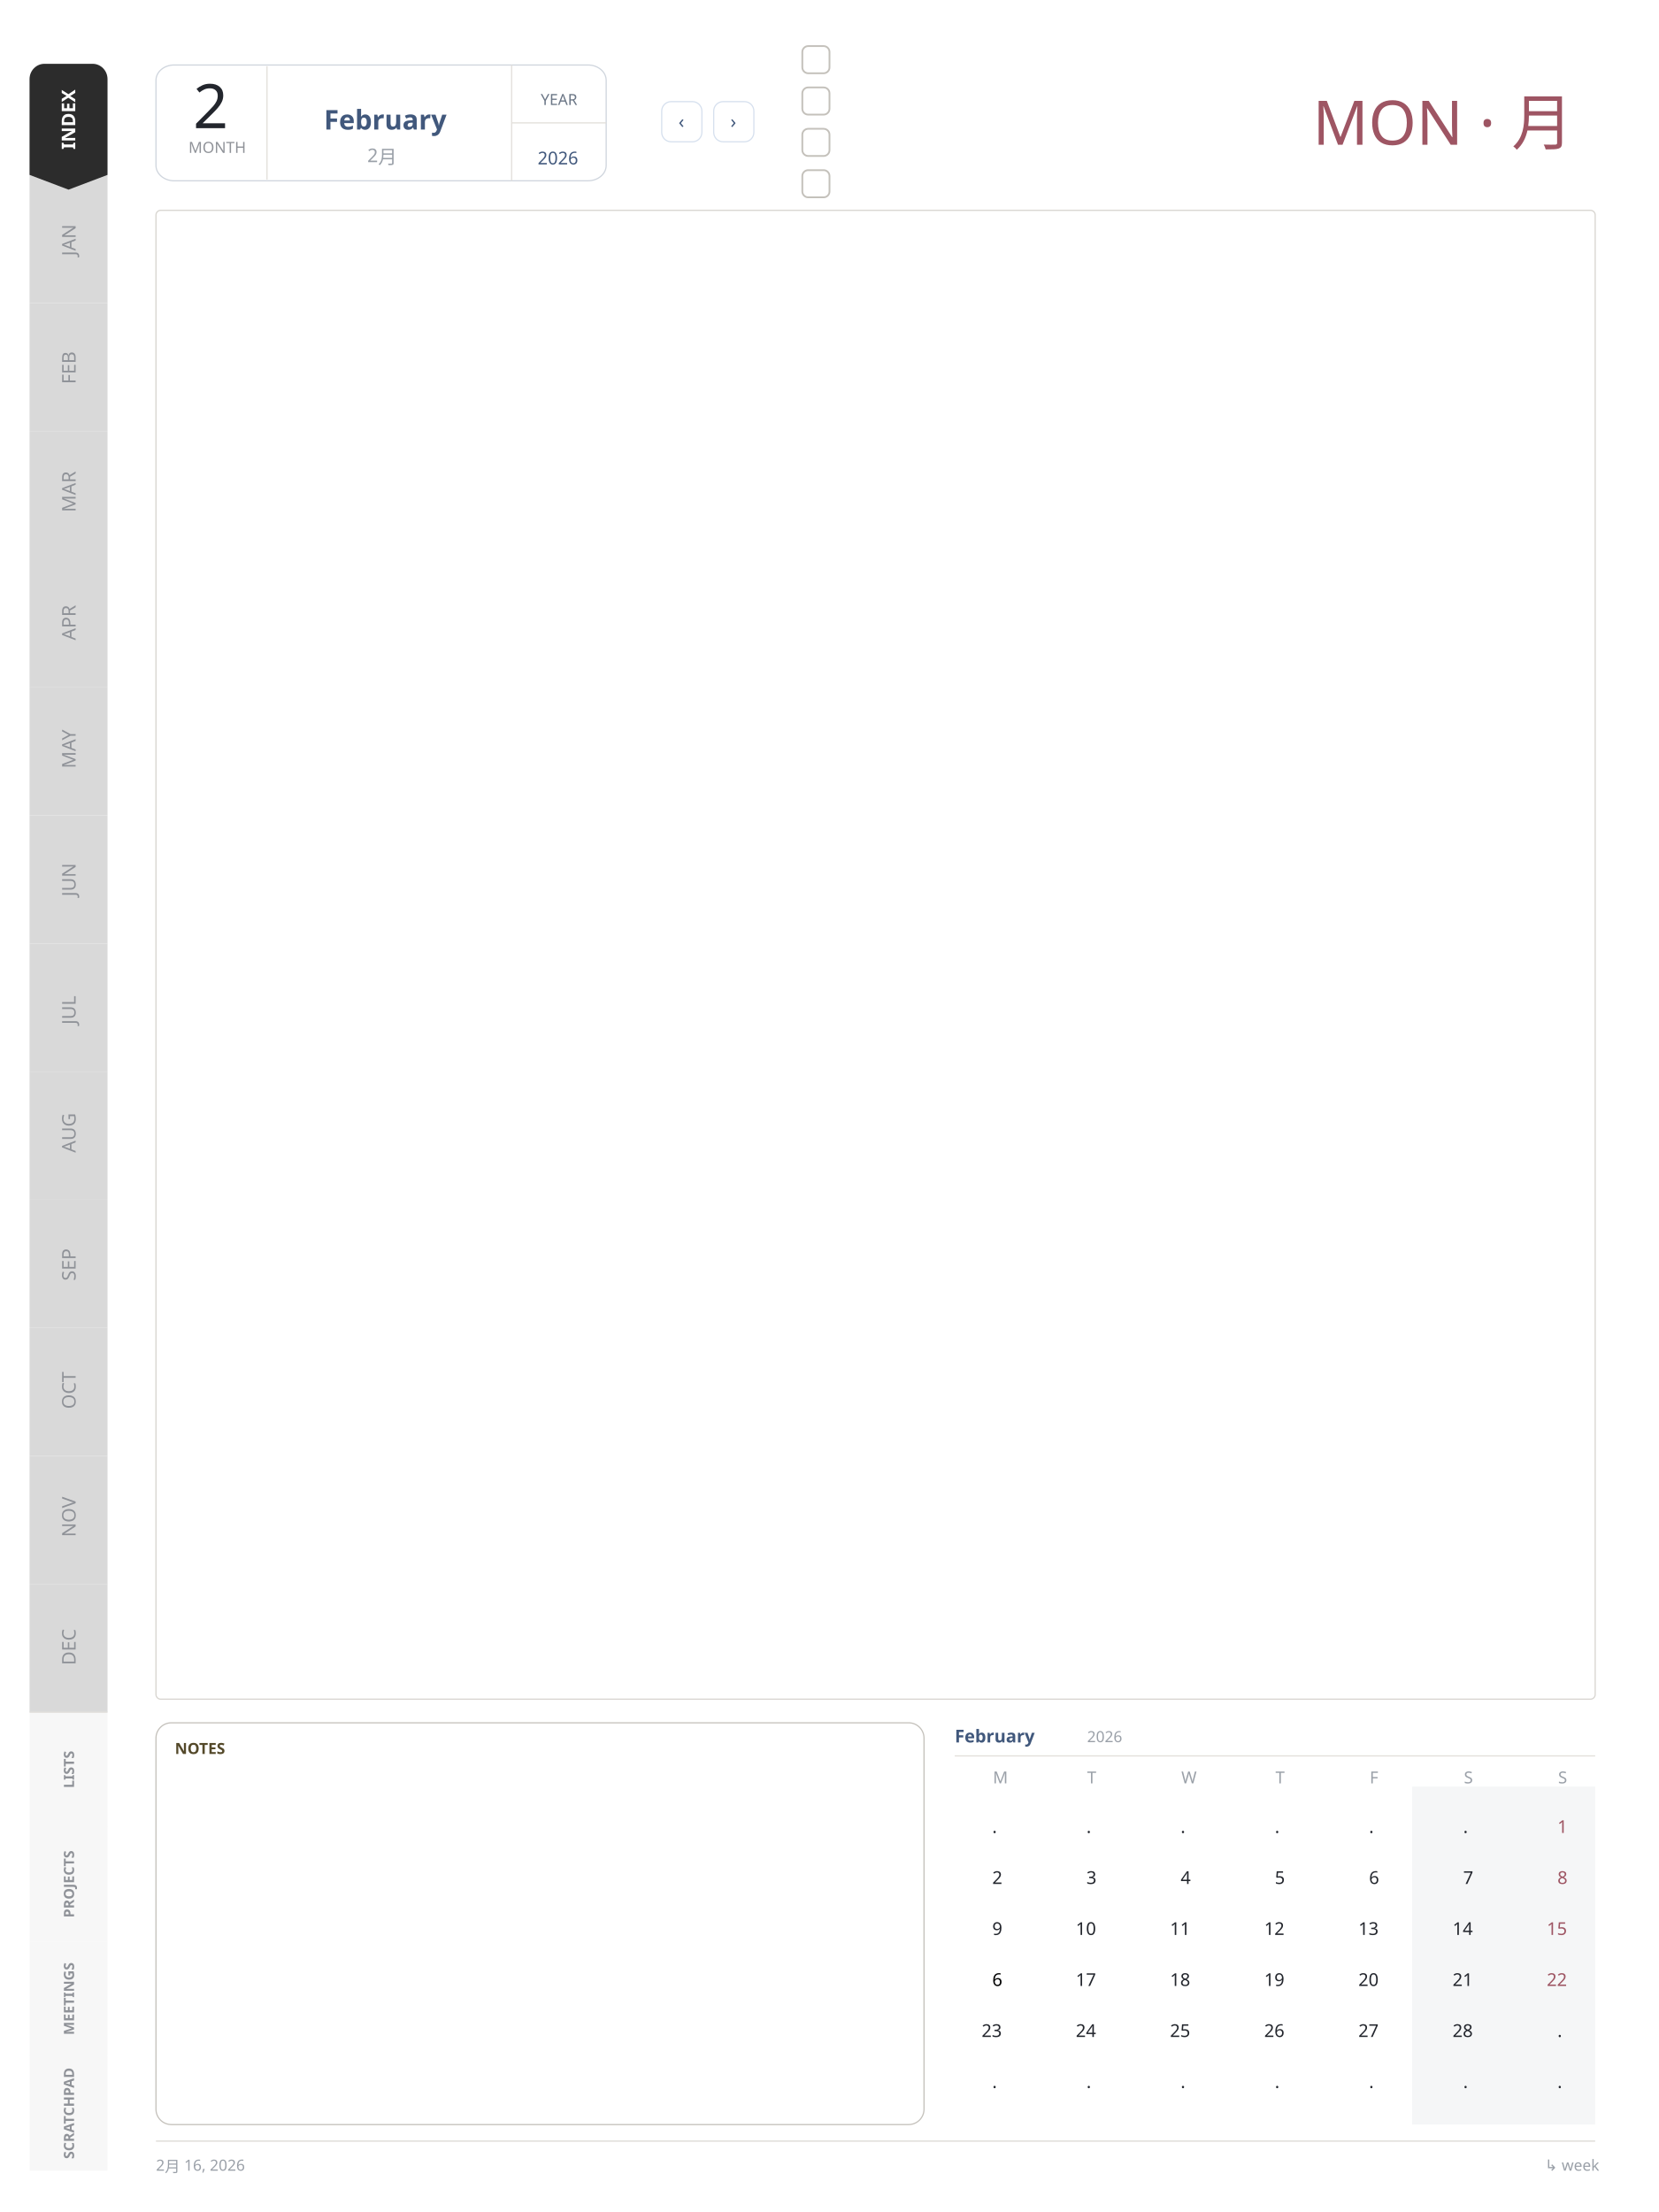
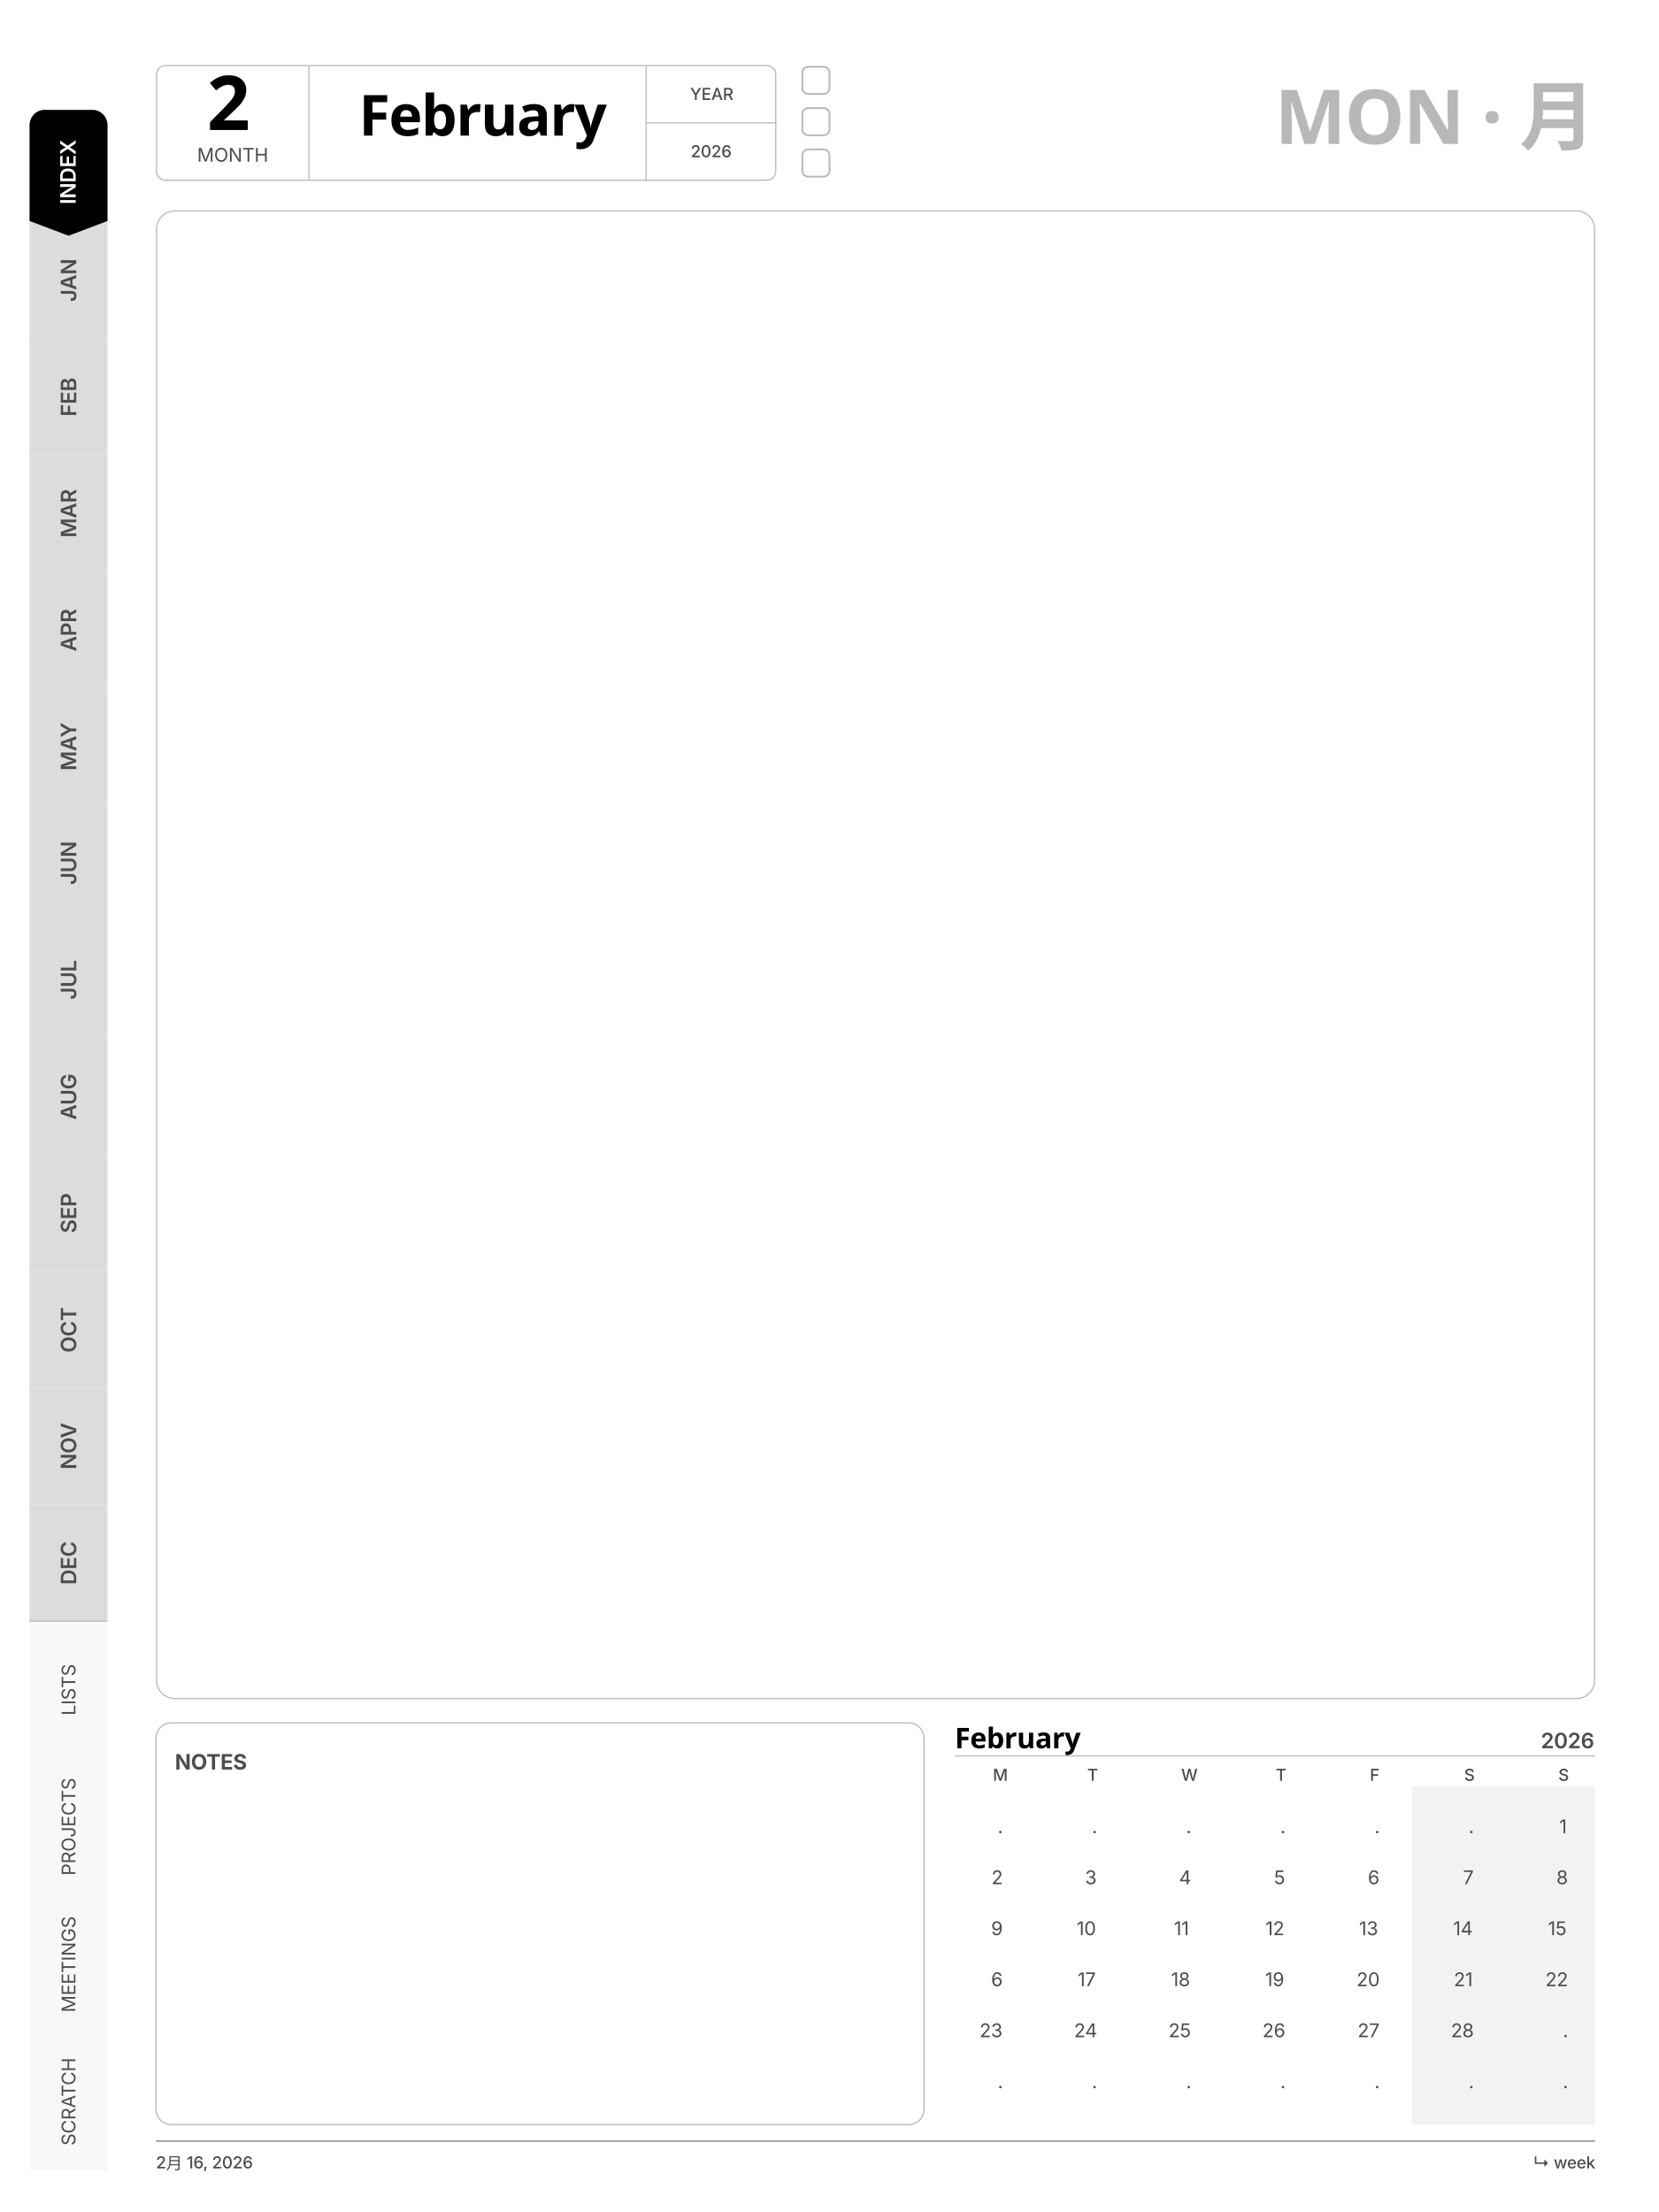
<svg xmlns="http://www.w3.org/2000/svg" width="1404" height="1872" viewBox="0 0 1404 1872" fill="none">
  <rect width="1404" height="1872" fill="#1E1E1E" />
  <g id="05-day" clip-path="url(#clip0_0_1)">
    <path id="page-bg" d="M1404 0H0V1872H1404V0Z" fill="white" />
    <g id="background">
      <g id="hdr-checks">
-         <path id="hdr-check-1" d="M697 39H684C681.239 39 679 41.239 679 44V57C679 59.761 681.239 62 684 62H697C699.761 62 702 59.761 702 57V44C702 41.239 699.761 39 697 39Z" stroke="#C4C1BB" stroke-width="1.5" />
-         <path id="hdr-check-2" d="M697 74H684C681.239 74 679 76.239 679 79V92C679 94.761 681.239 97 684 97H697C699.761 97 702 94.761 702 92V79C702 76.239 699.761 74 697 74Z" stroke="#C4C1BB" stroke-width="1.5" />
-         <path id="hdr-check-3" d="M697 109H684C681.239 109 679 111.239 679 114V127C679 129.761 681.239 132 684 132H697C699.761 132 702 129.761 702 127V114C702 111.239 699.761 109 697 109Z" stroke="#C4C1BB" stroke-width="1.5" />
-         <path id="hdr-check-4" d="M697 144H684C681.239 144 679 146.239 679 149V162C679 164.761 681.239 167 684 167H697C699.761 167 702 164.761 702 162V149C702 146.239 699.761 144 697 144Z" stroke="#C4C1BB" stroke-width="1.5" />
-       </g>
-       <path id="day-schedule-frame" d="M1346 178H136C133.791 178 132 179.791 132 182V1434C132 1436.21 133.791 1438 136 1438H1346C1348.21 1438 1350 1436.21 1350 1434V182C1350 179.791 1348.21 178 1346 178Z" stroke="#D7D4CF" />
+         <path id="hdr-check-1" d="M697 56.5H684C681.239 56.5 679 58.739 679 61.5V74.5C679 77.261 681.239 79.5 684 79.5H697C699.761 79.5 702 77.261 702 74.5V61.5C702 58.739 699.761 56.5 697 56.5Z" stroke="#B8B8B8" stroke-width="1.5" />
+         <path id="hdr-check-2" d="M697 91.5H684C681.239 91.5 679 93.739 679 96.5V109.5C679 112.261 681.239 114.5 684 114.5H697C699.761 114.5 702 112.261 702 109.5V96.5C702 93.739 699.761 91.5 697 91.5Z" stroke="#B8B8B8" stroke-width="1.5" />
+         <path id="hdr-check-3" d="M697 126.5H684C681.239 126.5 679 128.739 679 131.5V144.5C679 147.261 681.239 149.5 684 149.5H697C699.761 149.5 702 147.261 702 144.5V131.5C702 128.739 699.761 126.5 697 126.5Z" stroke="#B8B8B8" stroke-width="1.5" />
+       </g>
+       <rect id="day-schedule-frame" x="132.5" y="178.5" width="1217" height="1259" rx="15.5" stroke="#B8B8B8" />
      <g id="day-notes">
-         <path id="day-notes-frame" d="M769 1458H145C137.82 1458 132 1463.82 132 1471V1785C132 1792.18 137.82 1798 145 1798H769C776.18 1798 782 1792.18 782 1785V1471C782 1463.82 776.18 1458 769 1458Z" stroke="#C4C1BB" />
-         <text id="day-notes-title" fill="#54492A" style="white-space: pre" xml:space="preserve" font-family="IBM Plex Mono" font-size="13" font-weight="bold" letter-spacing="0em">
-           <tspan x="148" y="1484.38">NOTES</tspan>
+         <path id="day-notes-frame" d="M769 1458H145C137.82 1458 132 1463.82 132 1471V1785C132 1792.18 137.82 1798 145 1798H769C776.18 1798 782 1792.18 782 1785V1471C782 1463.82 776.18 1458 769 1458Z" stroke="#B8B8B8" />
+         <text id="day-notes-title" fill="#4D4D4D" style="white-space: pre" xml:space="preserve" font-family="Inter" font-size="18" font-weight="bold" letter-spacing="-0.01em">
+           <tspan x="148" y="1497.55">NOTES</tspan>
        </text>
      </g>
      <g id="day-mini-cal">
-         <path id="Vector" d="M808 1486H1350" stroke="#E2DFDA" />
+         <path id="Vector" d="M808 1486H1350" stroke="#B8B8B8" />
        <g id="day-mini-cal-D">
-           <text id="M" fill="#9AA0A8" style="white-space: pre" xml:space="preserve" font-family="IBM Plex Mono" font-size="14" letter-spacing="0em">
-             <tspan x="840.303" y="1509.25">M</tspan>
-           </text>
-           <text id="T" fill="#9AA0A8" style="white-space: pre" xml:space="preserve" font-family="IBM Plex Mono" font-size="14" letter-spacing="0em">
-             <tspan x="920.017" y="1509.25">T</tspan>
-           </text>
-           <text id="W" fill="#9AA0A8" style="white-space: pre" xml:space="preserve" font-family="IBM Plex Mono" font-size="14" letter-spacing="0em">
-             <tspan x="999.731" y="1509.25">W</tspan>
-           </text>
-           <text id="T_2" fill="#9AA0A8" style="white-space: pre" xml:space="preserve" font-family="IBM Plex Mono" font-size="14" letter-spacing="0em">
-             <tspan x="1079.45" y="1509.25">T</tspan>
-           </text>
-           <text id="F" fill="#9AA0A8" style="white-space: pre" xml:space="preserve" font-family="IBM Plex Mono" font-size="14" letter-spacing="0em">
-             <tspan x="1159.16" y="1509.25">F</tspan>
-           </text>
-           <text id="S" fill="#9AA0A8" style="white-space: pre" xml:space="preserve" font-family="IBM Plex Mono" font-size="14" letter-spacing="0em">
-             <tspan x="1238.87" y="1509.25">S</tspan>
-           </text>
-           <text id="S_2" fill="#9AA0A8" style="white-space: pre" xml:space="preserve" font-family="IBM Plex Mono" font-size="14" letter-spacing="0em">
-             <tspan x="1318.59" y="1509.25">S</tspan>
-           </text>
-         </g>
-         <path id="day-mini-weekend-cols" d="M1350 1512H1195.14V1798H1350V1512Z" fill="#DDE0E5" fill-opacity="0.3" />
+           <text id="M" fill="#4D4D4D" style="white-space: pre" xml:space="preserve" font-family="Inter" font-size="14" font-weight="500" letter-spacing="-0.01em">
+             <tspan x="840.218" y="1507.09">M</tspan>
+           </text>
+           <text id="T" fill="#4D4D4D" style="white-space: pre" xml:space="preserve" font-family="Inter" font-size="14" font-weight="500" letter-spacing="-0.01em">
+             <tspan x="920.155" y="1507.09">T</tspan>
+           </text>
+           <text id="W" fill="#4D4D4D" style="white-space: pre" xml:space="preserve" font-family="Inter" font-size="14" font-weight="500" letter-spacing="-0.01em">
+             <tspan x="999.586" y="1507.09">W</tspan>
+           </text>
+           <text id="T_2" fill="#4D4D4D" style="white-space: pre" xml:space="preserve" font-family="Inter" font-size="14" font-weight="500" letter-spacing="-0.01em">
+             <tspan x="1079.58" y="1507.09">T</tspan>
+           </text>
+           <text id="F" fill="#4D4D4D" style="white-space: pre" xml:space="preserve" font-family="Inter" font-size="14" font-weight="500" letter-spacing="-0.01em">
+             <tspan x="1159.26" y="1507.09">F</tspan>
+           </text>
+           <text id="S" fill="#4D4D4D" style="white-space: pre" xml:space="preserve" font-family="Inter" font-size="14" font-weight="500" letter-spacing="-0.01em">
+             <tspan x="1239.07" y="1507.09">S</tspan>
+           </text>
+           <text id="S_2" fill="#4D4D4D" style="white-space: pre" xml:space="preserve" font-family="Inter" font-size="14" font-weight="500" letter-spacing="-0.01em">
+             <tspan x="1318.78" y="1507.09">S</tspan>
+           </text>
+         </g>
+         <path id="day-mini-weekend-cols" d="M1350 1512H1195.14V1798H1350V1512Z" fill="#F2F2F2" />
      </g>
      <g id="footer-rule">
-         <path id="Vector_2" d="M132 1812H1350" stroke="#DCD9D4" />
+         <path id="Vector_2" d="M132 1812H1350" stroke="#808080" />
      </g>
      <g id="hdr-layout">
-         <path id="hdr-datebox-frame" d="M497.618 55H147.382C138.887 55 132 60.82 132 68V140C132 147.18 138.887 153 147.382 153H497.618C506.113 153 513 147.18 513 140V68C513 60.82 506.113 55 497.618 55Z" stroke="#CFD5DD" />
-         <path id="Vector_3" d="M225.957 56V152" stroke="#E2DFDA" />
-         <path id="Vector_4" d="M433 55V153" stroke="#E2DFDA" />
-         <path id="Vector_5" d="M433 104H513" stroke="#E2DFDA" />
+         <path id="Vector_3" d="M261.468 56V152" stroke="#B8B8B8" />
+         <path id="Vector_4" d="M546.764 55V153" stroke="#B8B8B8" />
+         <path id="Vector_5" d="M546.764 104H657" stroke="#B8B8B8" />
+         <rect id="hdr-datebox-frame" x="132.5" y="55.5" width="524" height="97" rx="7.5" stroke="#B8B8B8" />
      </g>
      <g id="rail">
        <g id="rail-months-bg">
-           <rect id="rail-month-01-bg" x="25" y="148" width="66" height="108.417" fill="#D9D9D9" />
-           <rect id="rail-month-02-bg" x="25" y="256.417" width="66" height="108.417" fill="#D9D9D9" />
-           <rect id="rail-month-03-bg" x="25" y="364.833" width="66" height="108.417" fill="#D9D9D9" />
-           <rect id="rail-month-04-bg" x="25" y="473.25" width="66" height="108.417" fill="#D9D9D9" />
-           <rect id="rail-month-05-bg" x="25" y="581.667" width="66" height="108.417" fill="#D9D9D9" />
-           <rect id="rail-month-06-bg" x="25" y="690.083" width="66" height="108.417" fill="#D9D9D9" />
-           <rect id="rail-month-07-bg" x="25" y="798.5" width="66" height="108.417" fill="#D9D9D9" />
-           <rect id="rail-month-08-bg" x="25" y="906.917" width="66" height="108.417" fill="#D9D9D9" />
-           <rect id="rail-month-09-bg" x="25" y="1015.33" width="66" height="108.417" fill="#D9D9D9" />
-           <rect id="rail-month-10-bg" x="25" y="1123.75" width="66" height="108.417" fill="#D9D9D9" />
-           <rect id="rail-month-11-bg" x="25" y="1232.17" width="66" height="108.417" fill="#D9D9D9" />
-           <rect id="rail-month-12-bg" x="25" y="1340.58" width="66" height="108.417" fill="#D9D9D9" />
+           <rect id="rail-month-01-bg" x="25" y="187" width="66" height="98.75" fill="#DCDCDC" />
+           <rect id="rail-month-02-bg" x="25" y="285.75" width="66" height="98.75" fill="#DCDCDC" />
+           <rect id="rail-month-03-bg" x="25" y="384.5" width="66" height="98.75" fill="#DCDCDC" />
+           <rect id="rail-month-04-bg" x="25" y="483.25" width="66" height="98.75" fill="#DCDCDC" />
+           <rect id="rail-month-05-bg" x="25" y="582" width="66" height="98.75" fill="#DCDCDC" />
+           <rect id="rail-month-06-bg" x="25" y="680.75" width="66" height="98.75" fill="#DCDCDC" />
+           <rect id="rail-month-07-bg" x="25" y="779.5" width="66" height="98.75" fill="#DCDCDC" />
+           <rect id="rail-month-08-bg" x="25" y="878.25" width="66" height="98.75" fill="#DCDCDC" />
+           <rect id="rail-month-09-bg" x="25" y="977" width="66" height="98.75" fill="#DCDCDC" />
+           <rect id="rail-month-10-bg" x="25" y="1075.75" width="66" height="98.75" fill="#DCDCDC" />
+           <rect id="rail-month-11-bg" x="25" y="1174.5" width="66" height="98.75" fill="#DCDCDC" />
+           <rect id="rail-month-12-bg" x="25" y="1273.25" width="66" height="98.75" fill="#DCDCDC" />
        </g>
        <g id="rail-months">
-           <text id="rail-month-01" transform="matrix(0 -1 1 0 25 256.417)" fill="#8F9298" style="white-space: pre" xml:space="preserve" font-family="IBM Plex Mono" font-size="16" letter-spacing="0em">
-             <tspan x="39.818" y="39">JAN</tspan>
-           </text>
-           <text id="rail-month-02" transform="matrix(0 -1 1 0 25 364.833)" fill="#8F9298" style="white-space: pre" xml:space="preserve" font-family="IBM Plex Mono" font-size="16" letter-spacing="0em">
-             <tspan x="39.818" y="39">FEB</tspan>
-           </text>
-           <text id="rail-month-03" transform="matrix(0 -1 1 0 25 473.25)" fill="#8F9298" style="white-space: pre" xml:space="preserve" font-family="IBM Plex Mono" font-size="16" letter-spacing="0em">
-             <tspan x="39.818" y="39">MAR</tspan>
-           </text>
-           <text id="rail-month-04" transform="matrix(0 -1 1 0 25 581.667)" fill="#8F9298" style="white-space: pre" xml:space="preserve" font-family="IBM Plex Mono" font-size="16" letter-spacing="0em">
-             <tspan x="39.818" y="39">APR</tspan>
-           </text>
-           <text id="rail-month-05" transform="matrix(0 -1 1 0 25 690.083)" fill="#8F9298" style="white-space: pre" xml:space="preserve" font-family="IBM Plex Mono" font-size="16" letter-spacing="0em">
-             <tspan x="39.818" y="39">MAY</tspan>
-           </text>
-           <text id="rail-month-06" transform="matrix(0 -1 1 0 25 798.5)" fill="#8F9298" style="white-space: pre" xml:space="preserve" font-family="IBM Plex Mono" font-size="16" letter-spacing="0em">
-             <tspan x="39.818" y="39">JUN</tspan>
-           </text>
-           <text id="rail-month-07" transform="matrix(0 -1 1 0 25 906.917)" fill="#8F9298" style="white-space: pre" xml:space="preserve" font-family="IBM Plex Mono" font-size="16" letter-spacing="0em">
-             <tspan x="39.818" y="39">JUL</tspan>
-           </text>
-           <text id="rail-month-08" transform="matrix(0 -1 1 0 25 1015.33)" fill="#8F9298" style="white-space: pre" xml:space="preserve" font-family="IBM Plex Mono" font-size="16" letter-spacing="0em">
-             <tspan x="39.818" y="39">AUG</tspan>
-           </text>
-           <text id="rail-month-09" transform="matrix(0 -1 1 0 25 1123.75)" fill="#8F9298" style="white-space: pre" xml:space="preserve" font-family="IBM Plex Mono" font-size="16" letter-spacing="0em">
-             <tspan x="39.818" y="39">SEP</tspan>
-           </text>
-           <text id="rail-month-10" transform="matrix(0 -1 1 0 25 1232.17)" fill="#8F9298" style="white-space: pre" xml:space="preserve" font-family="IBM Plex Mono" font-size="16" letter-spacing="0em">
-             <tspan x="39.818" y="39">OCT</tspan>
-           </text>
-           <text id="rail-month-11" transform="matrix(0 -1 1 0 25 1340.58)" fill="#8F9298" style="white-space: pre" xml:space="preserve" font-family="IBM Plex Mono" font-size="16" letter-spacing="0em">
-             <tspan x="39.818" y="39">NOV</tspan>
-           </text>
-           <text id="rail-month-12" transform="matrix(0 -1 1 0 25 1449)" fill="#8F9298" style="white-space: pre" xml:space="preserve" font-family="IBM Plex Mono" font-size="16" letter-spacing="0em">
-             <tspan x="39.818" y="39">DEC</tspan>
-           </text>
-         </g>
-         <path id="Vector_6" d="M25 1449H91" stroke="#E2DFDA" />
+           <text id="rail-month-01" transform="matrix(0 -1 1 0 25 286.667)" fill="#4D4D4D" style="white-space: pre" xml:space="preserve" font-family="Inter" font-size="18" font-weight="600" letter-spacing="-0.01em">
+             <tspan x="31.285" y="39.545">JAN</tspan>
+           </text>
+           <text id="rail-month-02" transform="matrix(0 -1 1 0 25 385.333)" fill="#4D4D4D" style="white-space: pre" xml:space="preserve" font-family="Inter" font-size="18" font-weight="600" letter-spacing="-0.01em">
+             <tspan x="32.858" y="39.545">FEB</tspan>
+           </text>
+           <text id="rail-month-03" transform="matrix(0 -1 1 0 25 484)" fill="#4D4D4D" style="white-space: pre" xml:space="preserve" font-family="Inter" font-size="18" font-weight="600" letter-spacing="-0.01em">
+             <tspan x="28.991" y="39.545">MAR</tspan>
+           </text>
+           <text id="rail-month-04" transform="matrix(0 -1 1 0 25 582.667)" fill="#4D4D4D" style="white-space: pre" xml:space="preserve" font-family="Inter" font-size="18" font-weight="600" letter-spacing="-0.01em">
+             <tspan x="31.355" y="39.545">APR</tspan>
+           </text>
+           <text id="rail-month-05" transform="matrix(0 -1 1 0 25 681.333)" fill="#4D4D4D" style="white-space: pre" xml:space="preserve" font-family="Inter" font-size="18" font-weight="600" letter-spacing="-0.01em">
+             <tspan x="29.175" y="39.545">MAY</tspan>
+           </text>
+           <text id="rail-month-06" transform="matrix(0 -1 1 0 25 780)" fill="#4D4D4D" style="white-space: pre" xml:space="preserve" font-family="Inter" font-size="18" font-weight="600" letter-spacing="-0.01em">
+             <tspan x="31.197" y="39.545">JUN</tspan>
+           </text>
+           <text id="rail-month-07" transform="matrix(0 -1 1 0 25 878.667)" fill="#4D4D4D" style="white-space: pre" xml:space="preserve" font-family="Inter" font-size="18" font-weight="600" letter-spacing="-0.01em">
+             <tspan x="32.77" y="39.545">JUL</tspan>
+           </text>
+           <text id="rail-month-08" transform="matrix(0 -1 1 0 25 977.333)" fill="#4D4D4D" style="white-space: pre" xml:space="preserve" font-family="Inter" font-size="18" font-weight="600" letter-spacing="-0.01em">
+             <tspan x="29.606" y="39.545">AUG</tspan>
+           </text>
+           <text id="rail-month-09" transform="matrix(0 -1 1 0 25 1076)" fill="#4D4D4D" style="white-space: pre" xml:space="preserve" font-family="Inter" font-size="18" font-weight="600" letter-spacing="-0.01em">
+             <tspan x="32.41" y="39.545">SEP</tspan>
+           </text>
+           <text id="rail-month-10" transform="matrix(0 -1 1 0 25 1174.67)" fill="#4D4D4D" style="white-space: pre" xml:space="preserve" font-family="Inter" font-size="18" font-weight="600" letter-spacing="-0.01em">
+             <tspan x="29.914" y="39.545">OCT</tspan>
+           </text>
+           <text id="rail-month-11" transform="matrix(0 -1 1 0 25 1273.33)" fill="#4D4D4D" style="white-space: pre" xml:space="preserve" font-family="Inter" font-size="18" font-weight="600" letter-spacing="-0.01em">
+             <tspan x="29.712" y="39.545">NOV</tspan>
+           </text>
+           <text id="rail-month-12" transform="matrix(0 -1 1 0 25 1372)" fill="#4D4D4D" style="white-space: pre" xml:space="preserve" font-family="Inter" font-size="18" font-weight="600" letter-spacing="-0.01em">
+             <tspan x="30.837" y="39.545">DEC</tspan>
+           </text>
+         </g>
+         <path id="Vector_6" d="M25 1372H91" stroke="#B8B8B8" />
        <g id="rail-sections-bg">
-           <rect id="rail-section-4-bg" opacity="0.2" x="25" y="1740" width="66" height="97" fill="#D9D9D9" />
-           <rect id="rail-section-3-bg" opacity="0.2" x="25" y="1643" width="66" height="97" fill="#D9D9D9" />
-           <rect id="rail-section-2-bg" opacity="0.2" x="25" y="1546" width="66" height="97" fill="#D9D9D9" />
-           <rect id="rail-section-1-bg" opacity="0.2" x="25" y="1449" width="66" height="97" fill="#D9D9D9" />
+           <rect id="rail-section-4-bg" opacity="0.2" x="25" y="1720.75" width="66" height="116.25" fill="#DCDCDC" />
+           <rect id="rail-section-3-bg" opacity="0.2" x="25" y="1604.5" width="66" height="116.25" fill="#DCDCDC" />
+           <rect id="rail-section-2-bg" opacity="0.2" x="25" y="1488.25" width="66" height="116.25" fill="#DCDCDC" />
+           <rect id="rail-section-1-bg" opacity="0.2" x="25" y="1372" width="66" height="116.25" fill="#DCDCDC" />
        </g>
        <g id="rail-sections">
-           <text id="rail-section-1" transform="matrix(0 -1 1 0 25 1546)" fill="#8F9298" style="white-space: pre" xml:space="preserve" font-family="Noto Sans" font-size="12" font-weight="bold" letter-spacing="0em">
-             <tspan x="32.691" y="37.656">LISTS</tspan>
-           </text>
-           <text id="rail-section-2" transform="matrix(0 -1 1 0 25 1643)" fill="#8F9298" style="white-space: pre" xml:space="preserve" font-family="Noto Sans" font-size="12" font-weight="bold" letter-spacing="0em">
-             <tspan x="20.053" y="37.656">PROJECTS</tspan>
-           </text>
-           <text id="rail-section-3" transform="matrix(0 -1 1 0 25 1740)" fill="#8F9298" style="white-space: pre" xml:space="preserve" font-family="Noto Sans" font-size="12" font-weight="bold" letter-spacing="0em">
-             <tspan x="17.791" y="37.656">MEETINGS</tspan>
-           </text>
-           <text id="rail-section-4" transform="matrix(0 -1 1 0 25 1837)" fill="#8F9298" style="white-space: pre" xml:space="preserve" font-family="Noto Sans" font-size="12" font-weight="bold" letter-spacing="0em">
-             <tspan x="9.875" y="37.656">SCRATCHPAD</tspan>
+           <text id="rail-section-1" transform="matrix(0 -1 1 0 25 1488.25)" fill="#4D4D4D" style="white-space: pre" xml:space="preserve" font-family="Inter" font-size="16" letter-spacing="-0.01em">
+             <tspan x="36.492" y="38.818">LISTS</tspan>
+           </text>
+           <text id="rail-section-2" transform="matrix(0 -1 1 0 25 1604.5)" fill="#4D4D4D" style="white-space: pre" xml:space="preserve" font-family="Inter" font-size="16" letter-spacing="-0.01em">
+             <tspan x="17.216" y="38.818">PROJECTS</tspan>
+           </text>
+           <text id="rail-section-3" transform="matrix(0 -1 1 0 25 1720.75)" fill="#4D4D4D" style="white-space: pre" xml:space="preserve" font-family="Inter" font-size="16" letter-spacing="-0.01em">
+             <tspan x="17.685" y="38.818">MEETINGS</tspan>
+           </text>
+           <text id="rail-section-4" transform="matrix(0 -1 1 0 25 1837)" fill="#4D4D4D" style="white-space: pre" xml:space="preserve" font-family="Inter" font-size="16" letter-spacing="-0.01em">
+             <tspan x="21.207" y="38.818">SCRATCH</tspan>
          </text>
        </g>
        <g id="rail-index-chip">
-           <path id="Vector_7" d="M58 160.5L25 148V67C25 59.5 31 54 37.5 54H58H78.5C85 54 91 59.5 91 67V148L58 160.5Z" fill="#2C2C2C" />
-           <text id="rail-index-label" transform="matrix(0 -1 1 0 44.9048 127.388)" fill="white" style="white-space: pre" xml:space="preserve" font-family="Noto Sans" font-size="16" font-weight="bold" letter-spacing="0em">
-             <tspan x="0.842" y="18.779">INDEX</tspan>
+           <path id="Vector_7" d="M58 199.5L25 187V106C25 98.5 31 93 37.5 93H58H78.5C85 93 91 98.5 91 106V187L58 199.5Z" fill="black" />
+           <text id="rail-index-label" transform="matrix(0 -1 1 0 45 199)" fill="white" style="white-space: pre" xml:space="preserve" font-family="Inter" font-size="18" font-weight="600" letter-spacing="-0.01em">
+             <tspan x="26.017" y="19.046">INDEX</tspan>
          </text>
        </g>
      </g>
    </g>
    <g id="var-ink">
-       <g id="hdr-nav">
-         <path id="hdr-nav-prev-bg" d="M586 86H568C563.582 86 560 89.582 560 94V112C560 116.418 563.582 120 568 120H586C590.418 120 594 116.418 594 112V94C594 89.582 590.418 86 586 86Z" stroke="#D6E0EE" />
-         <text id="â¹" fill="#41587C" style="white-space: pre" xml:space="preserve" font-family="Noto Sans" font-size="16" letter-spacing="0em">
-           <tspan x="574.133" y="108.424">‹</tspan>
-         </text>
-         <path id="hdr-nav-next-bg" d="M630 86H612C607.582 86 604 89.582 604 94V112C604 116.418 607.582 120 612 120H630C634.418 120 638 116.418 638 112V94C638 89.582 634.418 86 630 86Z" stroke="#D6E0EE" />
-         <text id="âº" fill="#41587C" style="white-space: pre" xml:space="preserve" font-family="Noto Sans" font-size="16" letter-spacing="0em">
-           <tspan x="618.133" y="108.424">›</tspan>
-         </text>
-       </g>
-       <text id="hdr-right-weekday" fill="#9E5563" style="white-space: pre" xml:space="preserve" font-family="IBM Plex Mono" font-size="52" letter-spacing="0em">
-         <tspan x="1110.92" y="122.5">MON · 月</tspan>
+       <text id="hdr-right-weekday" fill="#B8B8B8" style="white-space: pre" xml:space="preserve" font-family="Noto Sans" font-size="64" font-weight="bold" letter-spacing="-0.02em">
+         <tspan x="1078.8" y="121.832">MON · 月</tspan>
      </text>
      <g id="day-mini-var">
-         <text id="day-mini-month" fill="#41587C" style="white-space: pre" xml:space="preserve" font-family="IBM Plex Mono" font-size="15" font-weight="bold" letter-spacing="0em">
-           <tspan x="808" y="1474.62">February</tspan>
-         </text>
-         <text id="day-mini-year" fill="#9AA0A8" style="white-space: pre" xml:space="preserve" font-family="IBM Plex Mono" font-size="13" letter-spacing="0em">
-           <tspan x="920" y="1474.38">2026</tspan>
+         <text id="day-mini-month" fill="black" style="white-space: pre" xml:space="preserve" font-family="EB Garamond" font-size="24" font-weight="600" letter-spacing="-0.01em">
+           <tspan x="808" y="1479.51">February</tspan>
+         </text>
+         <text id="day-mini-year" fill="#4D4D4D" style="white-space: pre" xml:space="preserve" font-family="Inter" font-size="18" font-weight="600" letter-spacing="-0.01em">
+           <tspan x="1304" y="1479.55">2026</tspan>
        </text>
        <g id="day-mini-days">
-           <text id="day-mini-r1c1" fill="#23262D" style="white-space: pre" xml:space="preserve" font-family="IBM Plex Mono" font-size="15" letter-spacing="0em">
-             <tspan x="839.72" y="1551.21">.</tspan>
-           </text>
-           <text id="day-mini-r1c2" fill="#23262D" style="white-space: pre" xml:space="preserve" font-family="IBM Plex Mono" font-size="15" letter-spacing="0em">
-             <tspan x="919.435" y="1551.21">.</tspan>
-           </text>
-           <text id="day-mini-r1c3" fill="#23262D" style="white-space: pre" xml:space="preserve" font-family="IBM Plex Mono" font-size="15" letter-spacing="0em">
-             <tspan x="999.149" y="1551.21">.</tspan>
-           </text>
-           <text id="day-mini-r1c4" fill="#23262D" style="white-space: pre" xml:space="preserve" font-family="IBM Plex Mono" font-size="15" letter-spacing="0em">
-             <tspan x="1078.86" y="1551.21">.</tspan>
-           </text>
-           <text id="day-mini-r1c5" fill="#23262D" style="white-space: pre" xml:space="preserve" font-family="IBM Plex Mono" font-size="15" letter-spacing="0em">
-             <tspan x="1158.58" y="1551.21">.</tspan>
-           </text>
-           <text id="day-mini-r1c6" fill="#23262D" style="white-space: pre" xml:space="preserve" font-family="IBM Plex Mono" font-size="15" letter-spacing="0em">
-             <tspan x="1238.29" y="1551.21">.</tspan>
-           </text>
-           <text id="day-mini-r1c7" fill="#9E5563" style="white-space: pre" xml:space="preserve" font-family="IBM Plex Mono" font-size="15" letter-spacing="0em">
-             <tspan x="1318.01" y="1551.21">1</tspan>
-           </text>
-           <text id="day-mini-r2c1" fill="#23262D" style="white-space: pre" xml:space="preserve" font-family="IBM Plex Mono" font-size="15" letter-spacing="0em">
-             <tspan x="839.72" y="1594.37">2</tspan>
-           </text>
-           <text id="day-mini-r2c2" fill="#23262D" style="white-space: pre" xml:space="preserve" font-family="IBM Plex Mono" font-size="15" letter-spacing="0em">
-             <tspan x="919.435" y="1594.37">3</tspan>
-           </text>
-           <text id="day-mini-r2c3" fill="#23262D" style="white-space: pre" xml:space="preserve" font-family="IBM Plex Mono" font-size="15" letter-spacing="0em">
-             <tspan x="999.149" y="1594.37">4</tspan>
-           </text>
-           <text id="day-mini-r2c4" fill="#23262D" style="white-space: pre" xml:space="preserve" font-family="IBM Plex Mono" font-size="15" letter-spacing="0em">
-             <tspan x="1078.86" y="1594.37">5</tspan>
-           </text>
-           <text id="day-mini-r2c5" fill="#23262D" style="white-space: pre" xml:space="preserve" font-family="IBM Plex Mono" font-size="15" letter-spacing="0em">
-             <tspan x="1158.58" y="1594.37">6</tspan>
-           </text>
-           <text id="day-mini-r2c6" fill="#23262D" style="white-space: pre" xml:space="preserve" font-family="IBM Plex Mono" font-size="15" letter-spacing="0em">
-             <tspan x="1238.29" y="1594.37">7</tspan>
-           </text>
-           <text id="day-mini-r2c7" fill="#9E5563" style="white-space: pre" xml:space="preserve" font-family="IBM Plex Mono" font-size="15" letter-spacing="0em">
-             <tspan x="1318.01" y="1594.37">8</tspan>
-           </text>
-           <text id="day-mini-r3c1" fill="#23262D" style="white-space: pre" xml:space="preserve" font-family="IBM Plex Mono" font-size="15" letter-spacing="0em">
-             <tspan x="839.72" y="1637.54">9</tspan>
-           </text>
-           <text id="day-mini-r3c2" fill="#23262D" style="white-space: pre" xml:space="preserve" font-family="IBM Plex Mono" font-size="15" letter-spacing="0em">
-             <tspan x="910.44" y="1637.54">10</tspan>
-           </text>
-           <text id="day-mini-r3c3" fill="#23262D" style="white-space: pre" xml:space="preserve" font-family="IBM Plex Mono" font-size="15" letter-spacing="0em">
-             <tspan x="990.155" y="1637.54">11</tspan>
-           </text>
-           <text id="day-mini-r3c4" fill="#23262D" style="white-space: pre" xml:space="preserve" font-family="IBM Plex Mono" font-size="15" letter-spacing="0em">
-             <tspan x="1069.87" y="1637.54">12</tspan>
-           </text>
-           <text id="day-mini-r3c5" fill="#23262D" style="white-space: pre" xml:space="preserve" font-family="IBM Plex Mono" font-size="15" letter-spacing="0em">
-             <tspan x="1149.58" y="1637.54">13</tspan>
-           </text>
-           <text id="day-mini-r3c6" fill="#23262D" style="white-space: pre" xml:space="preserve" font-family="IBM Plex Mono" font-size="15" letter-spacing="0em">
-             <tspan x="1229.3" y="1637.54">14</tspan>
-           </text>
-           <text id="day-mini-r3c7" fill="#9E5563" style="white-space: pre" xml:space="preserve" font-family="IBM Plex Mono" font-size="15" letter-spacing="0em">
-             <tspan x="1309.01" y="1637.54">15</tspan>
-           </text>
-           <text id="day-mini-r4c1" fill="black" style="white-space: pre" xml:space="preserve" font-family="IBM Plex Mono" font-size="15" letter-spacing="0em">
-             <tspan x="839.72" y="1680.71">6</tspan>
-           </text>
-           <text id="day-mini-r4c2" fill="#23262D" style="white-space: pre" xml:space="preserve" font-family="IBM Plex Mono" font-size="15" letter-spacing="0em">
-             <tspan x="910.44" y="1680.71">17</tspan>
-           </text>
-           <text id="day-mini-r4c3" fill="#23262D" style="white-space: pre" xml:space="preserve" font-family="IBM Plex Mono" font-size="15" letter-spacing="0em">
-             <tspan x="990.155" y="1680.71">18</tspan>
-           </text>
-           <text id="day-mini-r4c4" fill="#23262D" style="white-space: pre" xml:space="preserve" font-family="IBM Plex Mono" font-size="15" letter-spacing="0em">
-             <tspan x="1069.87" y="1680.71">19</tspan>
-           </text>
-           <text id="day-mini-r4c5" fill="#23262D" style="white-space: pre" xml:space="preserve" font-family="IBM Plex Mono" font-size="15" letter-spacing="0em">
-             <tspan x="1149.58" y="1680.71">20</tspan>
-           </text>
-           <text id="day-mini-r4c6" fill="#23262D" style="white-space: pre" xml:space="preserve" font-family="IBM Plex Mono" font-size="15" letter-spacing="0em">
-             <tspan x="1229.3" y="1680.71">21</tspan>
-           </text>
-           <text id="day-mini-r4c7" fill="#9E5563" style="white-space: pre" xml:space="preserve" font-family="IBM Plex Mono" font-size="15" letter-spacing="0em">
-             <tspan x="1309.01" y="1680.71">22</tspan>
-           </text>
-           <text id="day-mini-r5c1" fill="#23262D" style="white-space: pre" xml:space="preserve" font-family="IBM Plex Mono" font-size="15" letter-spacing="0em">
-             <tspan x="830.726" y="1723.88">23</tspan>
-           </text>
-           <text id="day-mini-r5c2" fill="#23262D" style="white-space: pre" xml:space="preserve" font-family="IBM Plex Mono" font-size="15" letter-spacing="0em">
-             <tspan x="910.44" y="1723.88">24</tspan>
-           </text>
-           <text id="day-mini-r5c3" fill="#23262D" style="white-space: pre" xml:space="preserve" font-family="IBM Plex Mono" font-size="15" letter-spacing="0em">
-             <tspan x="990.155" y="1723.88">25</tspan>
-           </text>
-           <text id="day-mini-r5c4" fill="#23262D" style="white-space: pre" xml:space="preserve" font-family="IBM Plex Mono" font-size="15" letter-spacing="0em">
-             <tspan x="1069.87" y="1723.88">26</tspan>
-           </text>
-           <text id="day-mini-r5c5" fill="#23262D" style="white-space: pre" xml:space="preserve" font-family="IBM Plex Mono" font-size="15" letter-spacing="0em">
-             <tspan x="1149.58" y="1723.88">27</tspan>
-           </text>
-           <text id="day-mini-r5c6" fill="#23262D" style="white-space: pre" xml:space="preserve" font-family="IBM Plex Mono" font-size="15" letter-spacing="0em">
-             <tspan x="1229.3" y="1723.88">28</tspan>
-           </text>
-           <text id="day-mini-r5c7" fill="#23262D" style="white-space: pre" xml:space="preserve" font-family="IBM Plex Mono" font-size="15" letter-spacing="0em">
-             <tspan x="1318.01" y="1723.88">.</tspan>
-           </text>
-           <text id="day-mini-r6c1" fill="#23262D" style="white-space: pre" xml:space="preserve" font-family="IBM Plex Mono" font-size="15" letter-spacing="0em">
-             <tspan x="839.72" y="1767.04">.</tspan>
-           </text>
-           <text id="day-mini-r6c2" fill="#23262D" style="white-space: pre" xml:space="preserve" font-family="IBM Plex Mono" font-size="15" letter-spacing="0em">
-             <tspan x="919.435" y="1767.04">.</tspan>
-           </text>
-           <text id="day-mini-r6c3" fill="#23262D" style="white-space: pre" xml:space="preserve" font-family="IBM Plex Mono" font-size="15" letter-spacing="0em">
-             <tspan x="999.149" y="1767.04">.</tspan>
-           </text>
-           <text id="day-mini-r6c4" fill="#23262D" style="white-space: pre" xml:space="preserve" font-family="IBM Plex Mono" font-size="15" letter-spacing="0em">
-             <tspan x="1078.86" y="1767.04">.</tspan>
-           </text>
-           <text id="day-mini-r6c5" fill="#23262D" style="white-space: pre" xml:space="preserve" font-family="IBM Plex Mono" font-size="15" letter-spacing="0em">
-             <tspan x="1158.58" y="1767.04">.</tspan>
-           </text>
-           <text id="day-mini-r6c6" fill="#23262D" style="white-space: pre" xml:space="preserve" font-family="IBM Plex Mono" font-size="15" letter-spacing="0em">
-             <tspan x="1238.29" y="1767.04">.</tspan>
-           </text>
-           <text id="day-mini-r6c7" fill="#23262D" style="white-space: pre" xml:space="preserve" font-family="IBM Plex Mono" font-size="15" letter-spacing="0em">
-             <tspan x="1318.01" y="1767.04">.</tspan>
-           </text>
-         </g>
-       </g>
-       <text id="footer-left" fill="#9AA0A8" style="white-space: pre" xml:space="preserve" font-family="Noto Sans" font-size="13" letter-spacing="0em">
-         <tspan x="132" y="1837.04">2月 16, 2026</tspan>
+           <text id="day-mini-r1c1" fill="#4D4D4D" style="white-space: pre" xml:space="preserve" font-family="Inter" font-size="16" letter-spacing="-0.01em">
+             <tspan x="844.308" y="1551.4">.</tspan>
+           </text>
+           <text id="day-mini-r1c2" fill="#4D4D4D" style="white-space: pre" xml:space="preserve" font-family="Inter" font-size="16" letter-spacing="-0.01em">
+             <tspan x="924.022" y="1551.4">.</tspan>
+           </text>
+           <text id="day-mini-r1c3" fill="#4D4D4D" style="white-space: pre" xml:space="preserve" font-family="Inter" font-size="16" letter-spacing="-0.01em">
+             <tspan x="1003.74" y="1551.4">.</tspan>
+           </text>
+           <text id="day-mini-r1c4" fill="#4D4D4D" style="white-space: pre" xml:space="preserve" font-family="Inter" font-size="16" letter-spacing="-0.01em">
+             <tspan x="1083.45" y="1551.4">.</tspan>
+           </text>
+           <text id="day-mini-r1c5" fill="#4D4D4D" style="white-space: pre" xml:space="preserve" font-family="Inter" font-size="16" letter-spacing="-0.01em">
+             <tspan x="1163.16" y="1551.4">.</tspan>
+           </text>
+           <text id="day-mini-r1c6" fill="#4D4D4D" style="white-space: pre" xml:space="preserve" font-family="Inter" font-size="16" letter-spacing="-0.01em">
+             <tspan x="1242.88" y="1551.4">.</tspan>
+           </text>
+           <text id="day-mini-r1c7" fill="#4D4D4D" style="white-space: pre" xml:space="preserve" font-family="Inter" font-size="16" letter-spacing="-0.01em">
+             <tspan x="1319.56" y="1551.4">1</tspan>
+           </text>
+           <text id="day-mini-r2c1" fill="#4D4D4D" style="white-space: pre" xml:space="preserve" font-family="Inter" font-size="16" letter-spacing="-0.01em">
+             <tspan x="839.027" y="1594.57">2</tspan>
+           </text>
+           <text id="day-mini-r2c2" fill="#4D4D4D" style="white-space: pre" xml:space="preserve" font-family="Inter" font-size="16" letter-spacing="-0.01em">
+             <tspan x="918.241" y="1594.57">3</tspan>
+           </text>
+           <text id="day-mini-r2c3" fill="#4D4D4D" style="white-space: pre" xml:space="preserve" font-family="Inter" font-size="16" letter-spacing="-0.01em">
+             <tspan x="997.877" y="1594.57">4</tspan>
+           </text>
+           <text id="day-mini-r2c4" fill="#4D4D4D" style="white-space: pre" xml:space="preserve" font-family="Inter" font-size="16" letter-spacing="-0.01em">
+             <tspan x="1078.12" y="1594.57">5</tspan>
+           </text>
+           <text id="day-mini-r2c5" fill="#4D4D4D" style="white-space: pre" xml:space="preserve" font-family="Inter" font-size="16" letter-spacing="-0.01em">
+             <tspan x="1157.59" y="1594.57">6</tspan>
+           </text>
+           <text id="day-mini-r2c6" fill="#4D4D4D" style="white-space: pre" xml:space="preserve" font-family="Inter" font-size="16" letter-spacing="-0.01em">
+             <tspan x="1238.14" y="1594.57">7</tspan>
+           </text>
+           <text id="day-mini-r2c7" fill="#4D4D4D" style="white-space: pre" xml:space="preserve" font-family="Inter" font-size="16" letter-spacing="-0.01em">
+             <tspan x="1317.14" y="1594.57">8</tspan>
+           </text>
+           <text id="day-mini-r3c1" fill="#4D4D4D" style="white-space: pre" xml:space="preserve" font-family="Inter" font-size="16" letter-spacing="-0.01em">
+             <tspan x="838.73" y="1637.73">9</tspan>
+           </text>
+           <text id="day-mini-r3c2" fill="#4D4D4D" style="white-space: pre" xml:space="preserve" font-family="Inter" font-size="16" letter-spacing="-0.01em">
+             <tspan x="911.151" y="1637.73">10</tspan>
+           </text>
+           <text id="day-mini-r3c3" fill="#4D4D4D" style="white-space: pre" xml:space="preserve" font-family="Inter" font-size="16" letter-spacing="-0.01em">
+             <tspan x="993.428" y="1637.73">11</tspan>
+           </text>
+           <text id="day-mini-r3c4" fill="#4D4D4D" style="white-space: pre" xml:space="preserve" font-family="Inter" font-size="16" letter-spacing="-0.01em">
+             <tspan x="1070.89" y="1637.73">12</tspan>
+           </text>
+           <text id="day-mini-r3c5" fill="#4D4D4D" style="white-space: pre" xml:space="preserve" font-family="Inter" font-size="16" letter-spacing="-0.01em">
+             <tspan x="1150.11" y="1637.73">13</tspan>
+           </text>
+           <text id="day-mini-r3c6" fill="#4D4D4D" style="white-space: pre" xml:space="preserve" font-family="Inter" font-size="16" letter-spacing="-0.01em">
+             <tspan x="1229.74" y="1637.73">14</tspan>
+           </text>
+           <text id="day-mini-r3c7" fill="#4D4D4D" style="white-space: pre" xml:space="preserve" font-family="Inter" font-size="16" letter-spacing="-0.01em">
+             <tspan x="1309.99" y="1637.73">15</tspan>
+           </text>
+           <text id="day-mini-r4c1" fill="#4D4D4D" style="white-space: pre" xml:space="preserve" font-family="Inter" font-size="16" letter-spacing="-0.01em">
+             <tspan x="838.73" y="1680.9">6</tspan>
+           </text>
+           <text id="day-mini-r4c2" fill="#4D4D4D" style="white-space: pre" xml:space="preserve" font-family="Inter" font-size="16" letter-spacing="-0.01em">
+             <tspan x="912.011" y="1680.9">17</tspan>
+           </text>
+           <text id="day-mini-r4c3" fill="#4D4D4D" style="white-space: pre" xml:space="preserve" font-family="Inter" font-size="16" letter-spacing="-0.01em">
+             <tspan x="991.006" y="1680.9">18</tspan>
+           </text>
+           <text id="day-mini-r4c4" fill="#4D4D4D" style="white-space: pre" xml:space="preserve" font-family="Inter" font-size="16" letter-spacing="-0.01em">
+             <tspan x="1070.6" y="1680.9">19</tspan>
+           </text>
+           <text id="day-mini-r4c5" fill="#4D4D4D" style="white-space: pre" xml:space="preserve" font-family="Inter" font-size="16" letter-spacing="-0.01em">
+             <tspan x="1148.04" y="1680.9">20</tspan>
+           </text>
+           <text id="day-mini-r4c6" fill="#4D4D4D" style="white-space: pre" xml:space="preserve" font-family="Inter" font-size="16" letter-spacing="-0.01em">
+             <tspan x="1230.32" y="1680.9">21</tspan>
+           </text>
+           <text id="day-mini-r4c7" fill="#4D4D4D" style="white-space: pre" xml:space="preserve" font-family="Inter" font-size="16" letter-spacing="-0.01em">
+             <tspan x="1307.78" y="1680.9">22</tspan>
+           </text>
+           <text id="day-mini-r5c1" fill="#4D4D4D" style="white-space: pre" xml:space="preserve" font-family="Inter" font-size="16" letter-spacing="-0.01em">
+             <tspan x="828.999" y="1724.07">23</tspan>
+           </text>
+           <text id="day-mini-r5c2" fill="#4D4D4D" style="white-space: pre" xml:space="preserve" font-family="Inter" font-size="16" letter-spacing="-0.01em">
+             <tspan x="908.886" y="1724.07">24</tspan>
+           </text>
+           <text id="day-mini-r5c3" fill="#4D4D4D" style="white-space: pre" xml:space="preserve" font-family="Inter" font-size="16" letter-spacing="-0.01em">
+             <tspan x="988.881" y="1724.07">25</tspan>
+           </text>
+           <text id="day-mini-r5c4" fill="#4D4D4D" style="white-space: pre" xml:space="preserve" font-family="Inter" font-size="16" letter-spacing="-0.01em">
+             <tspan x="1068.35" y="1724.07">26</tspan>
+           </text>
+           <text id="day-mini-r5c5" fill="#4D4D4D" style="white-space: pre" xml:space="preserve" font-family="Inter" font-size="16" letter-spacing="-0.01em">
+             <tspan x="1148.9" y="1724.07">27</tspan>
+           </text>
+           <text id="day-mini-r5c6" fill="#4D4D4D" style="white-space: pre" xml:space="preserve" font-family="Inter" font-size="16" letter-spacing="-0.01em">
+             <tspan x="1227.9" y="1724.07">28</tspan>
+           </text>
+           <text id="day-mini-r5c7" fill="#4D4D4D" style="white-space: pre" xml:space="preserve" font-family="Inter" font-size="16" letter-spacing="-0.01em">
+             <tspan x="1322.59" y="1724.07">.</tspan>
+           </text>
+           <text id="day-mini-r6c1" fill="#4D4D4D" style="white-space: pre" xml:space="preserve" font-family="Inter" font-size="16" letter-spacing="-0.01em">
+             <tspan x="844.308" y="1767.23">.</tspan>
+           </text>
+           <text id="day-mini-r6c2" fill="#4D4D4D" style="white-space: pre" xml:space="preserve" font-family="Inter" font-size="16" letter-spacing="-0.01em">
+             <tspan x="924.022" y="1767.23">.</tspan>
+           </text>
+           <text id="day-mini-r6c3" fill="#4D4D4D" style="white-space: pre" xml:space="preserve" font-family="Inter" font-size="16" letter-spacing="-0.01em">
+             <tspan x="1003.74" y="1767.23">.</tspan>
+           </text>
+           <text id="day-mini-r6c4" fill="#4D4D4D" style="white-space: pre" xml:space="preserve" font-family="Inter" font-size="16" letter-spacing="-0.01em">
+             <tspan x="1083.45" y="1767.23">.</tspan>
+           </text>
+           <text id="day-mini-r6c5" fill="#4D4D4D" style="white-space: pre" xml:space="preserve" font-family="Inter" font-size="16" letter-spacing="-0.01em">
+             <tspan x="1163.16" y="1767.23">.</tspan>
+           </text>
+           <text id="day-mini-r6c6" fill="#4D4D4D" style="white-space: pre" xml:space="preserve" font-family="Inter" font-size="16" letter-spacing="-0.01em">
+             <tspan x="1242.88" y="1767.23">.</tspan>
+           </text>
+           <text id="day-mini-r6c7" fill="#4D4D4D" style="white-space: pre" xml:space="preserve" font-family="Inter" font-size="16" letter-spacing="-0.01em">
+             <tspan x="1322.59" y="1767.23">.</tspan>
+           </text>
+         </g>
+       </g>
+       <text id="footer-left" fill="#4D4D4D" style="white-space: pre" xml:space="preserve" font-family="Inter" font-size="14" font-weight="500" letter-spacing="-0.01em">
+         <tspan x="132" y="1835.09">2月 16, 2026</tspan>
      </text>
-       <text id="footer-right" fill="#9AA0A8" style="white-space: pre" xml:space="preserve" font-family="Noto Sans" font-size="13" letter-spacing="0em">
-         <tspan x="1307.34" y="1837.04">↳ week</tspan>
+       <text id="footer-right" fill="#4D4D4D" style="white-space: pre" xml:space="preserve" font-family="Inter" font-size="14" font-weight="500" letter-spacing="-0.01em">
+         <tspan x="1297.52" y="1835.09">↳ week</tspan>
      </text>
      <g id="hdr-meta">
-         <text id="hdr-big-label" fill="#8F9298" style="white-space: pre" xml:space="preserve" font-family="IBM Plex Mono" font-size="13" letter-spacing="0em">
-           <tspan x="159.513" y="129.375">MONTH</tspan>
-         </text>
-         <text id="hdr-meta-top" fill="#6B7686" style="white-space: pre" xml:space="preserve" font-family="IBM Plex Mono" font-size="13" letter-spacing="0em">
-           <tspan x="457.638" y="88.875">YEAR</tspan>
-         </text>
-         <text id="hdr-month-name" fill="#41587C" style="white-space: pre" xml:space="preserve" font-family="IBM Plex Mono" font-size="23" font-weight="bold" letter-spacing="0em">
-           <tspan x="274.16" y="109.625">February</tspan>
-         </text>
-         <text id="hdr-month-jp" fill="#9AA0A8" style="white-space: pre" xml:space="preserve" font-family="Noto Sans" font-size="16" letter-spacing="0em">
-           <tspan x="310.822" y="137.208">2月</tspan>
-         </text>
-         <text id="hdr-meta-bottom" fill="#41587C" style="white-space: pre" xml:space="preserve" font-family="IBM Plex Mono" font-size="15" letter-spacing="0em">
-           <tspan x="455.012" y="139.125">2026</tspan>
-         </text>
-         <text id="hdr-big" fill="#23262D" style="white-space: pre" xml:space="preserve" font-family="IBM Plex Mono" font-size="52" letter-spacing="0em">
-           <tspan x="163.41" y="108.5">2</tspan>
+         <text id="hdr-big-label" fill="#4D4D4D" style="white-space: pre" xml:space="preserve" font-family="Inter" font-size="16" letter-spacing="-0.01em">
+           <tspan x="166.795" y="136.818">MONTH</tspan>
+         </text>
+         <text id="hdr-meta-top" fill="#4D4D4D" style="white-space: pre" xml:space="preserve" font-family="Inter" font-size="14" font-weight="500" letter-spacing="-0.01em">
+           <tspan x="583.983" y="84.591">YEAR</tspan>
+         </text>
+         <text id="hdr-month-name" fill="black" style="white-space: pre" xml:space="preserve" font-family="Newsreader" font-size="48" font-weight="bold" letter-spacing="-0.02em">
+           <tspan x="303.716" y="114.78">February</tspan>
+         </text>
+         <text id="hdr-meta-bottom" fill="#4D4D4D" style="white-space: pre" xml:space="preserve" font-family="Inter" font-size="14" font-weight="500" letter-spacing="-0.01em">
+           <tspan x="584.537" y="133.091">2026</tspan>
+         </text>
+         <text id="hdr-big" fill="black" style="white-space: pre" xml:space="preserve" font-family="Newsreader" font-size="64" font-weight="bold" letter-spacing="-0.02em">
+           <tspan x="175.185" y="110.04">2</tspan>
        </text>
      </g>
    </g>
  </g>
  <defs>
    <clipPath id="clip0_0_1">
      <rect width="1404" height="1872" fill="white" />
    </clipPath>
  </defs>
</svg>
